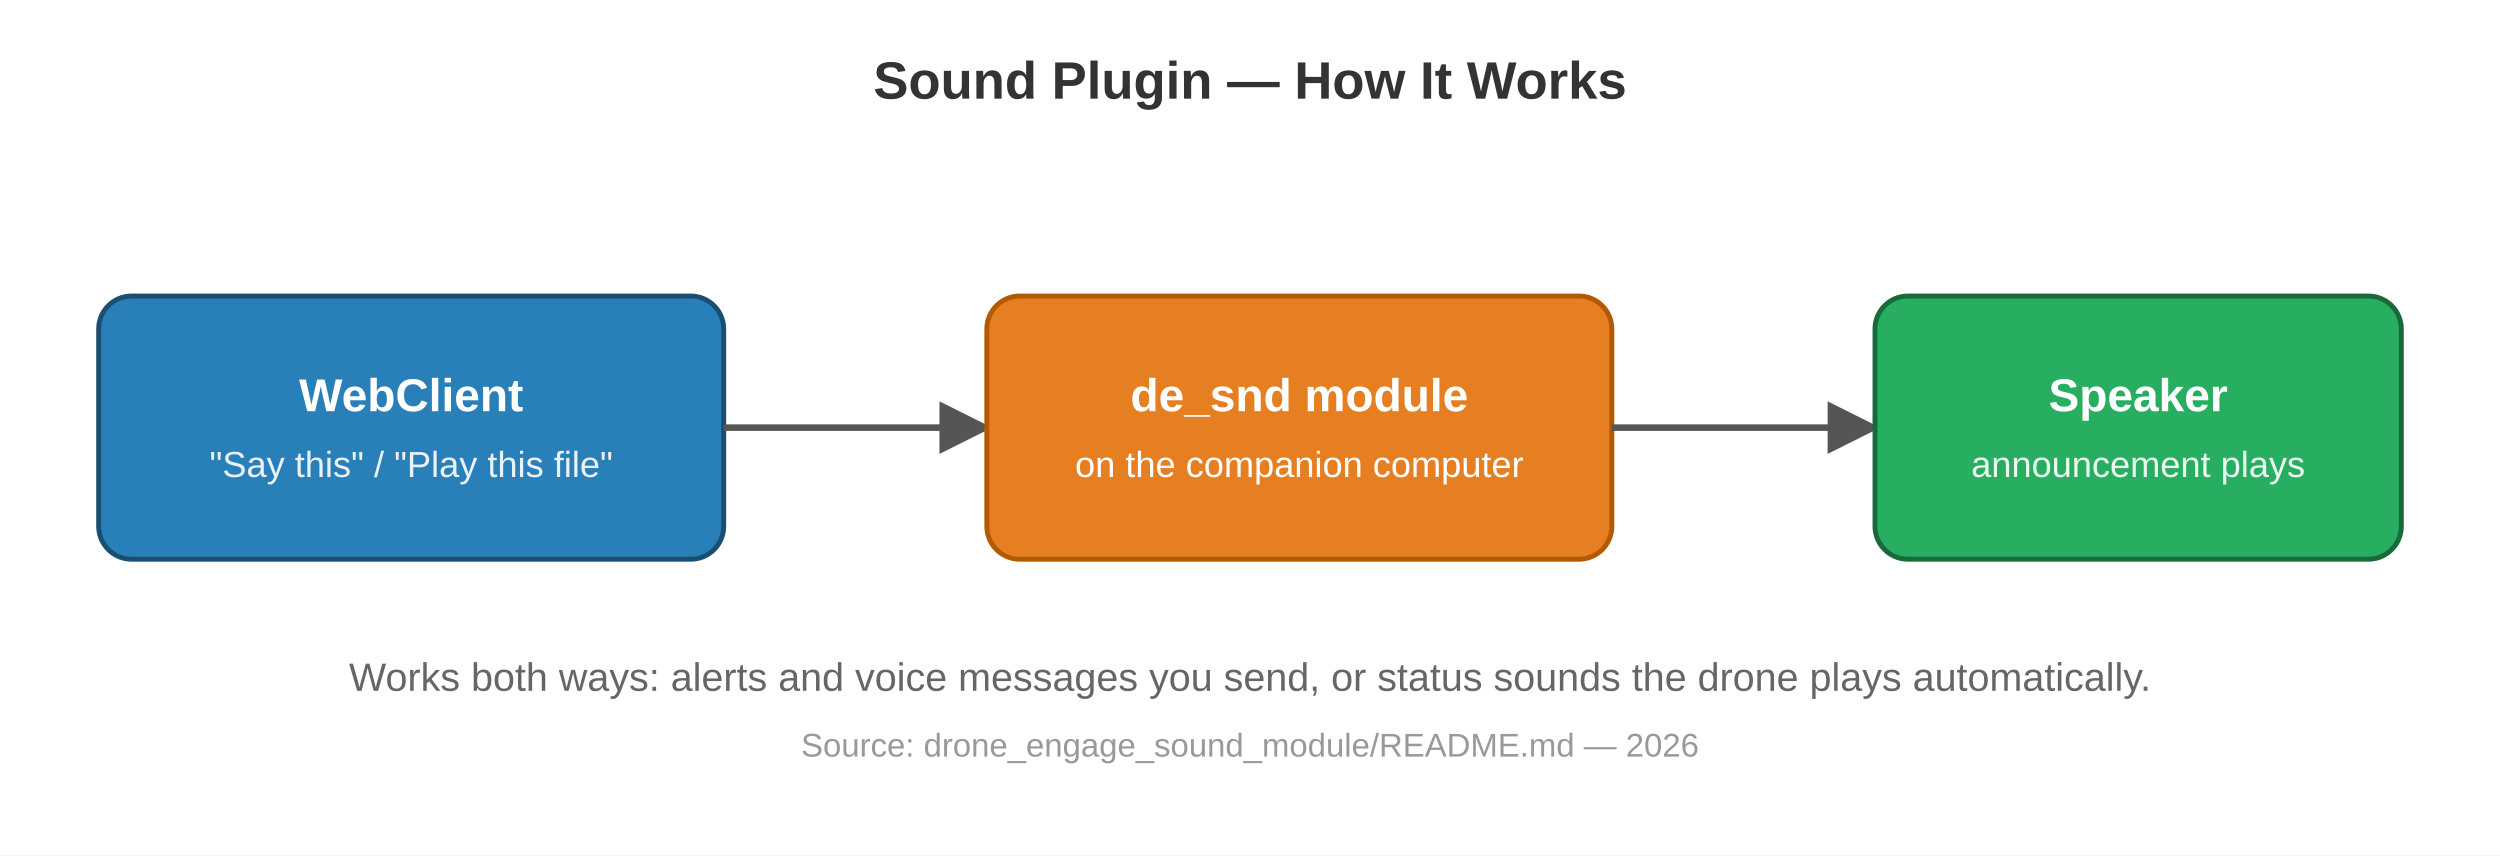
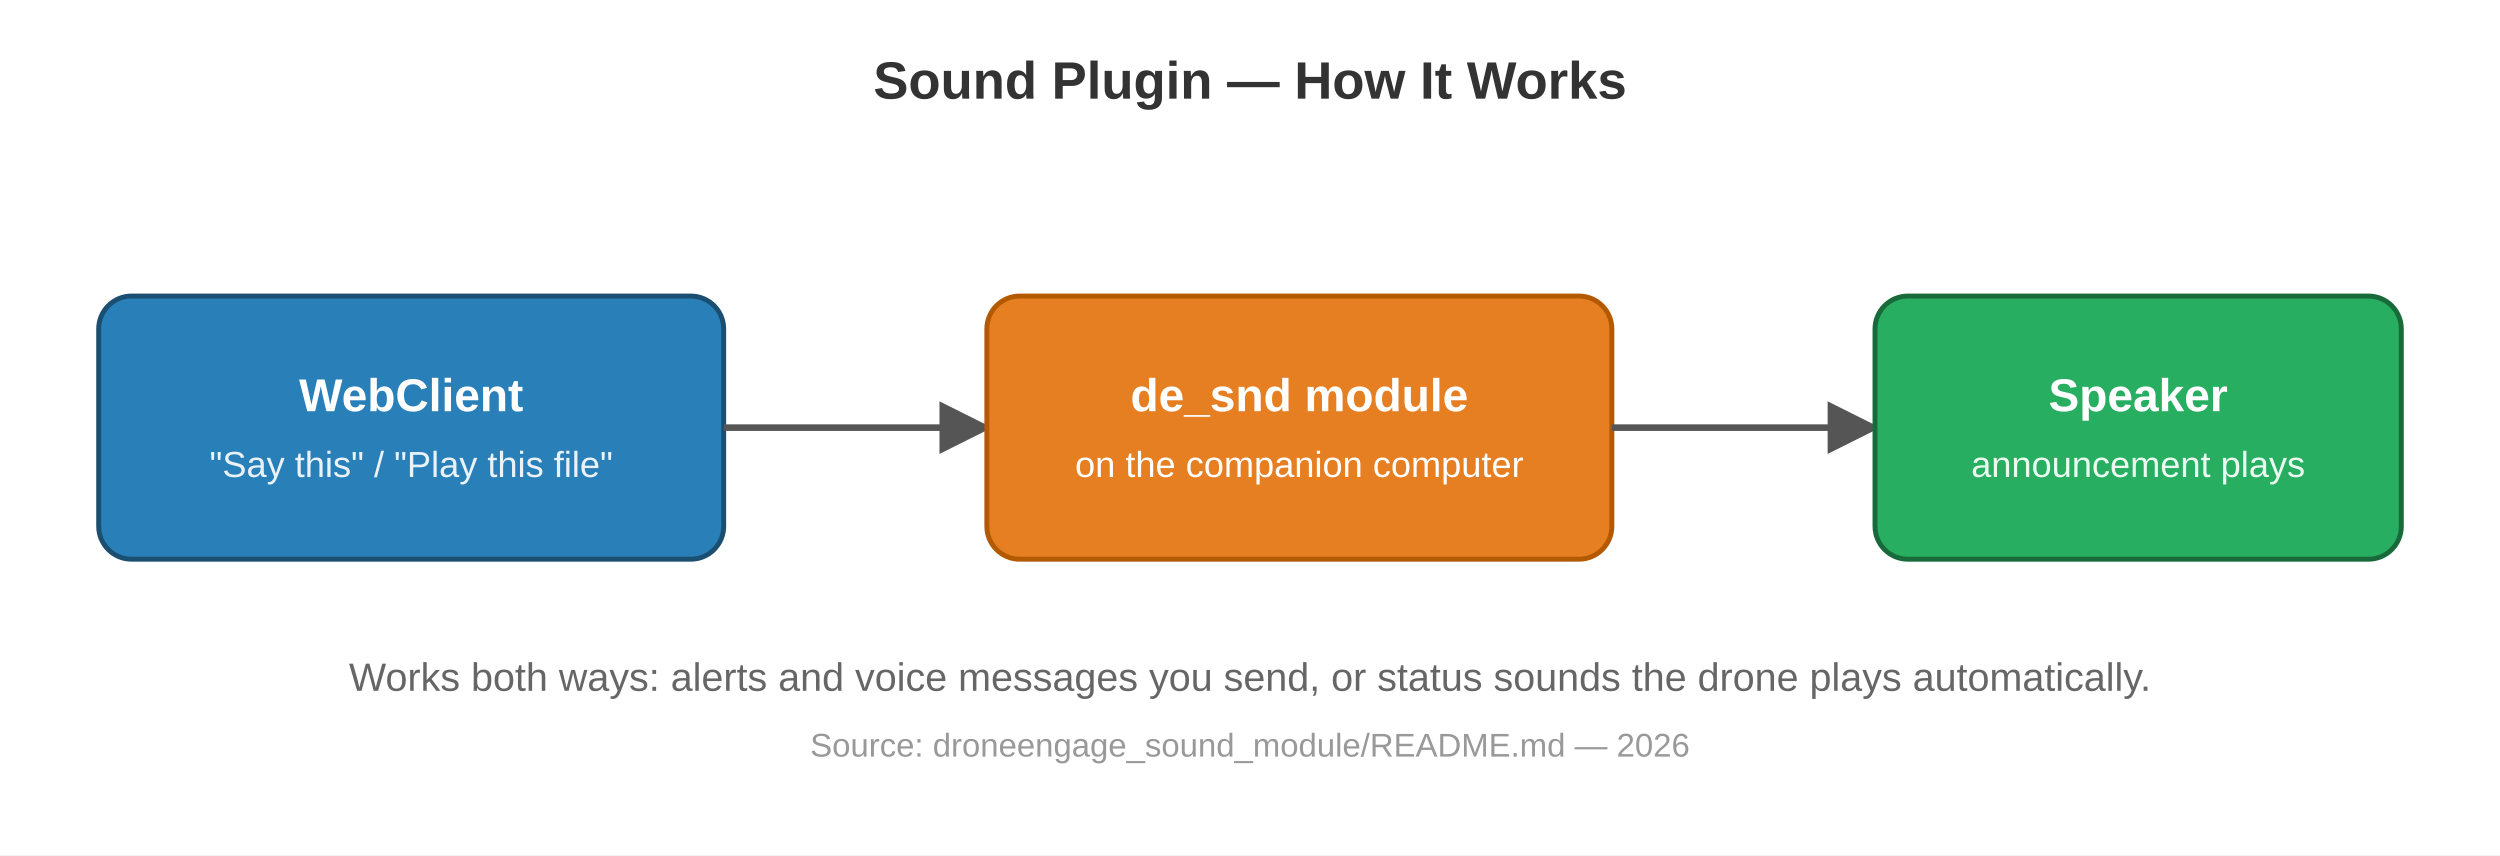
<svg xmlns="http://www.w3.org/2000/svg" viewBox="0 0 760 260" font-family="Arial, Helvetica, sans-serif">
  <defs>
    <marker id="arrow5" viewBox="0 0 10 10" refX="9" refY="5" markerWidth="8" markerHeight="8" orient="auto-start-reverse">
      <path d="M0,0 L10,5 L0,10 z" fill="#555555" />
    </marker>
  </defs>
  <rect x="0" y="0" width="760" height="260" fill="#ffffff" />
  <text x="380" y="30" font-size="16" fill="#333333" text-anchor="middle" font-weight="bold">Sound Plugin — How It Works</text>
  <rect x="30" y="90" width="190" height="80" rx="10" fill="#2980b9" stroke="#1b4f72" stroke-width="1.5" />
  <text x="125" y="125" font-size="14" fill="#ffffff" text-anchor="middle" font-weight="bold">WebClient</text>
  <text x="125" y="145" font-size="11" fill="#eaf2f8" text-anchor="middle">"Say this" / "Play this file"</text>
  <line x1="220" y1="130" x2="300" y2="130" stroke="#555555" stroke-width="2" marker-end="url(#arrow5)" />
  <rect x="300" y="90" width="190" height="80" rx="10" fill="#e67e22" stroke="#b35a00" stroke-width="1.5" />
  <text x="395" y="125" font-size="14" fill="#ffffff" text-anchor="middle" font-weight="bold">de_snd module</text>
  <text x="395" y="145" font-size="11" fill="#ffffff" text-anchor="middle">on the companion computer</text>
  <line x1="490" y1="130" x2="570" y2="130" stroke="#555555" stroke-width="2" marker-end="url(#arrow5)" />
  <rect x="570" y="90" width="160" height="80" rx="10" fill="#27ae60" stroke="#186a3b" stroke-width="1.5" />
  <text x="650" y="125" font-size="14" fill="#ffffff" text-anchor="middle" font-weight="bold">Speaker</text>
  <text x="650" y="145" font-size="11" fill="#eafaf1" text-anchor="middle">announcement plays</text>
  <text x="380" y="210" font-size="12" fill="#666666" text-anchor="middle">Works both ways: alerts and voice messages you send, or status sounds the drone plays automatically.</text>
-   <text x="380" y="230" font-size="10" fill="#999999" text-anchor="middle">Source: drone_engage_sound_module/README.md — 2026</text>
+   <text x="380" y="230" font-size="10" fill="#999999" text-anchor="middle">Source: droneengage_sound_module/README.md — 2026</text>
</svg>
